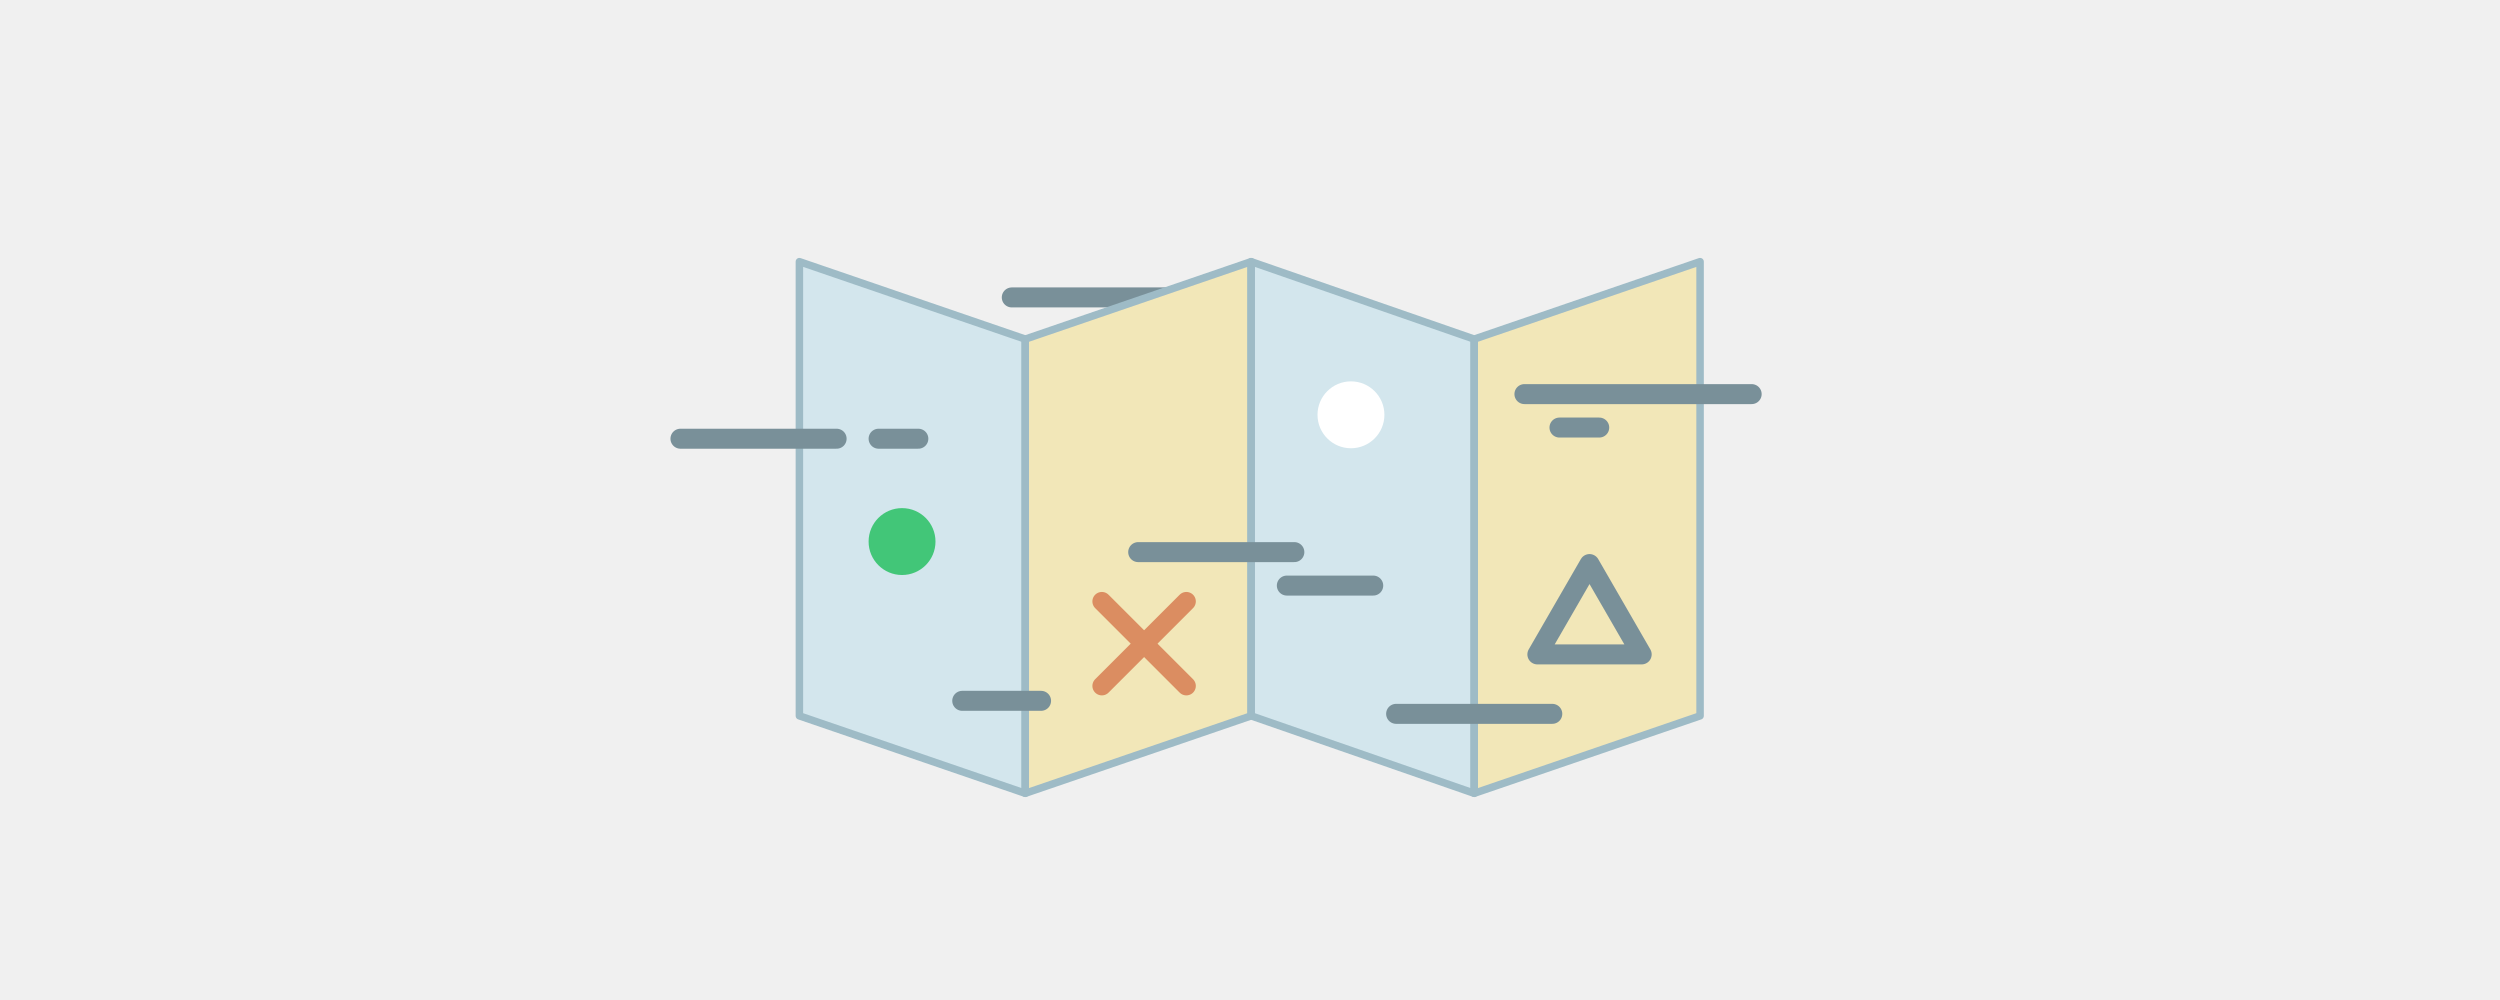
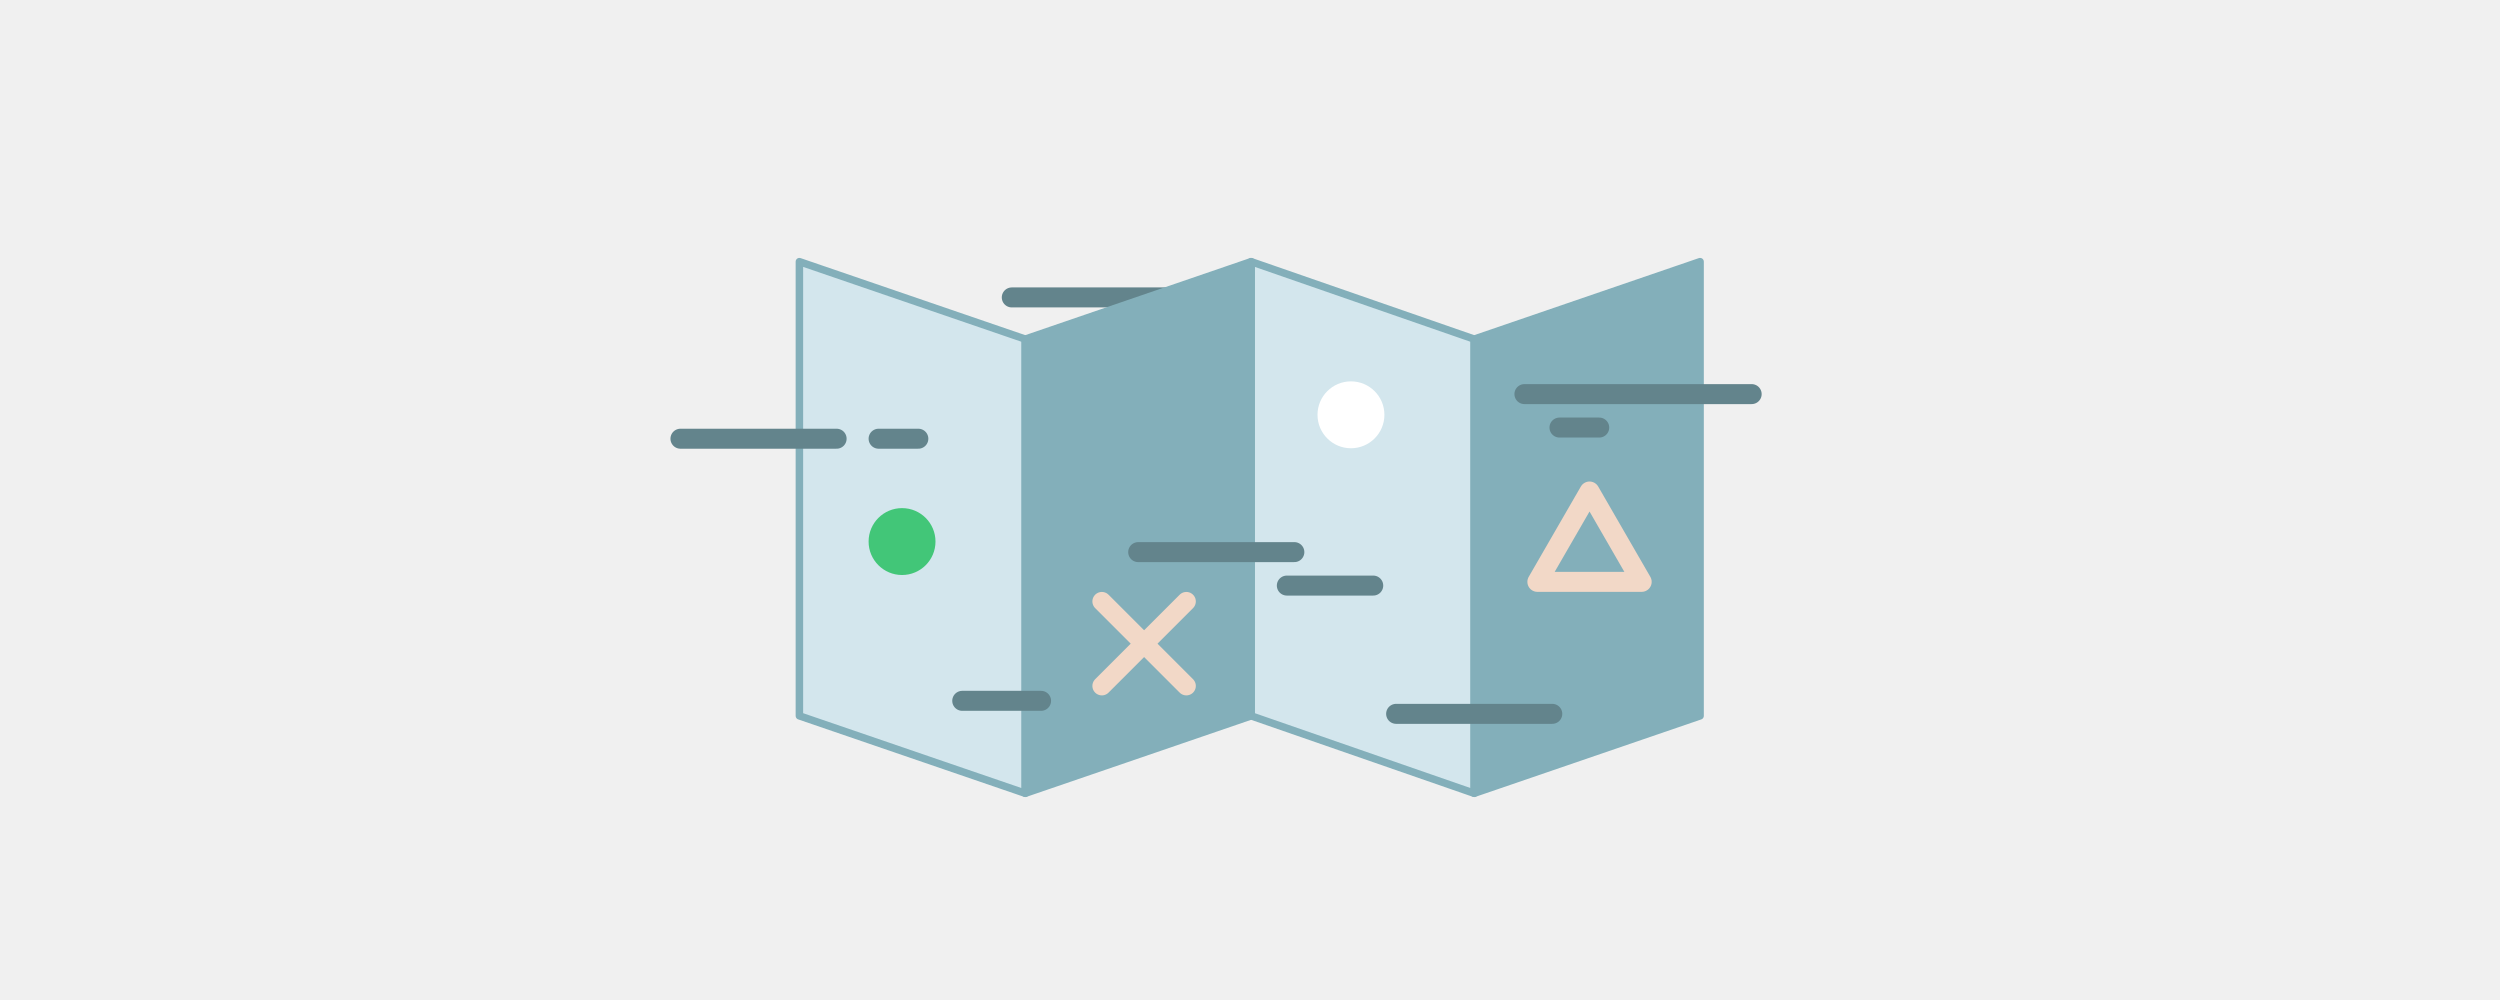
<svg xmlns="http://www.w3.org/2000/svg" version="1.1" id="Layer_1" x="0px" y="0px" width="1000px" height="400px" viewBox="0 0 1000 400" enable-background="new 0 0 1000 400" xml:space="preserve">
-   <line fill="none" stroke="#799099" stroke-width="8" stroke-linecap="round" stroke-linejoin="round" stroke-miterlimit="10" x1="404.713" y1="118.972" x2="467.175" y2="118.972" />
+   <line fill="none" stroke="#63848C" stroke-width="8" stroke-linecap="round" stroke-linejoin="round" stroke-miterlimit="10" x1="404.713" y1="118.972" x2="467.175" y2="118.972" />
  <polygon fill="#D3E6ED" points="319.759,104.661 410.105,135.643 500.452,104.661 589.683,135.643 680.029,104.661 680.029,286.342   589.683,317.323 500.452,286.342 410.105,317.323 319.759,286.342 " />
-   <polygon fill="none" stroke="#9EBBC6" stroke-width="3" stroke-linecap="round" stroke-linejoin="round" stroke-miterlimit="10" points="  410.105,317.323 319.759,286.342 319.759,104.661 410.105,135.643 " />
-   <polygon fill="#F2E7B8" points="410.105,317.323 500.452,286.342 500.452,104.661 410.105,135.643 " />
-   <polygon fill="#F2E7B8" points="589.683,317.323 680.029,286.342 680.029,104.661 589.683,135.643 " />
-   <polygon fill="none" stroke="#9EBBC6" stroke-width="3" stroke-linecap="round" stroke-linejoin="round" stroke-miterlimit="10" points="  589.683,317.323 500.452,286.342 500.452,104.661 589.683,135.643 " />
-   <polygon fill="none" stroke="#9EBBC6" stroke-width="3" stroke-linecap="round" stroke-linejoin="round" stroke-miterlimit="10" points="  410.105,317.323 500.452,286.342 500.452,104.661 410.105,135.643 " />
-   <polygon fill="none" stroke="#9EBBC6" stroke-width="3" stroke-linecap="round" stroke-linejoin="round" stroke-miterlimit="10" points="  589.683,317.323 680.029,286.342 680.029,104.661 589.683,135.643 " />
+   <polygon fill="none" stroke="#83AFBA" stroke-width="3" stroke-linecap="round" stroke-linejoin="round" stroke-miterlimit="10" points="  410.105,317.323 319.759,286.342 319.759,104.661 410.105,135.643 " />
+   <polygon fill="#83AFBA" points="410.105,317.323 500.452,286.342 500.452,104.661 410.105,135.643 " />
+   <polygon fill="#83AFBA" points="589.683,317.323 680.029,286.342 680.029,104.661 589.683,135.643 " />
+   <polygon fill="none" stroke="#83AFBA" stroke-width="3" stroke-linecap="round" stroke-linejoin="round" stroke-miterlimit="10" points="  589.683,317.323 500.452,286.342 500.452,104.661 589.683,135.643 " />
+   <polygon fill="none" stroke="#83AFBA" stroke-width="3" stroke-linecap="round" stroke-linejoin="round" stroke-miterlimit="10" points="  410.105,317.323 500.452,286.342 500.452,104.661 410.105,135.643 " />
+   <polygon fill="none" stroke="#83AFBA" stroke-width="3" stroke-linecap="round" stroke-linejoin="round" stroke-miterlimit="10" points="  589.683,317.323 680.029,286.342 680.029,104.661 589.683,135.643 " />
  <circle fill="#42C678" cx="360.818" cy="216.625" r="13.379" />
  <circle fill="#FFFFFF" cx="540.384" cy="165.924" r="13.379" />
-   <line fill="none" stroke="#DB8D61" stroke-width="7.576" stroke-linecap="round" stroke-linejoin="round" stroke-miterlimit="10" x1="440.742" y1="240.567" x2="474.542" y2="274.369" />
-   <line fill="none" stroke="#DB8D61" stroke-width="7.576" stroke-linecap="round" stroke-linejoin="round" stroke-miterlimit="10" x1="440.742" y1="274.369" x2="474.542" y2="240.567" />
-   <polygon fill="none" stroke="#799099" stroke-width="8" stroke-linecap="round" stroke-linejoin="round" stroke-miterlimit="10" points="  614.948,261.76 635.811,225.627 656.672,261.76 " />
-   <line fill="none" stroke="#799099" stroke-width="8" stroke-linecap="round" stroke-linejoin="round" stroke-miterlimit="10" x1="272.182" y1="175.486" x2="334.644" y2="175.486" />
-   <line fill="none" stroke="#799099" stroke-width="8" stroke-linecap="round" stroke-linejoin="round" stroke-miterlimit="10" x1="558.451" y1="285.536" x2="620.913" y2="285.536" />
-   <line fill="none" stroke="#799099" stroke-width="8" stroke-linecap="round" stroke-linejoin="round" stroke-miterlimit="10" x1="609.772" y1="157.64" x2="700.663" y2="157.64" />
-   <line fill="none" stroke="#799099" stroke-width="8" stroke-linecap="round" stroke-linejoin="round" stroke-miterlimit="10" x1="455.278" y1="220.846" x2="517.739" y2="220.846" />
-   <line fill="none" stroke="#799099" stroke-width="8" stroke-linecap="round" stroke-linejoin="round" stroke-miterlimit="10" x1="514.735" y1="234.23" x2="549.29" y2="234.23" />
-   <line fill="none" stroke="#799099" stroke-width="8" stroke-linecap="round" stroke-linejoin="round" stroke-miterlimit="10" x1="351.437" y1="175.486" x2="367.335" y2="175.486" />
-   <line fill="none" stroke="#799099" stroke-width="8" stroke-linecap="round" stroke-linejoin="round" stroke-miterlimit="10" x1="384.898" y1="280.332" x2="416.425" y2="280.332" />
-   <line fill="none" stroke="#799099" stroke-width="8" stroke-linecap="round" stroke-linejoin="round" stroke-miterlimit="10" x1="623.791" y1="171.024" x2="639.689" y2="171.024" />
+   <line fill="none" stroke="#F2D8C7" stroke-width="7.576" stroke-linecap="round" stroke-linejoin="round" stroke-miterlimit="10" x1="440.742" y1="240.566" x2="474.542" y2="274.369" />
+   <line fill="none" stroke="#F2D8C7" stroke-width="7.576" stroke-linecap="round" stroke-linejoin="round" stroke-miterlimit="10" x1="440.742" y1="274.369" x2="474.542" y2="240.566" />
+   <polygon fill="none" stroke="#F2D8C7" stroke-width="8" stroke-linecap="round" stroke-linejoin="round" stroke-miterlimit="10" points="  614.948,232.737 635.811,196.604 656.672,232.737 " />
+   <line fill="none" stroke="#63848C" stroke-width="8" stroke-linecap="round" stroke-linejoin="round" stroke-miterlimit="10" x1="272.182" y1="175.486" x2="334.644" y2="175.486" />
+   <line fill="none" stroke="#63848C" stroke-width="8" stroke-linecap="round" stroke-linejoin="round" stroke-miterlimit="10" x1="558.451" y1="285.536" x2="620.913" y2="285.536" />
+   <line fill="none" stroke="#63848C" stroke-width="8" stroke-linecap="round" stroke-linejoin="round" stroke-miterlimit="10" x1="609.771" y1="157.64" x2="700.663" y2="157.64" />
+   <line fill="none" stroke="#63848C" stroke-width="8" stroke-linecap="round" stroke-linejoin="round" stroke-miterlimit="10" x1="455.278" y1="220.846" x2="517.739" y2="220.846" />
+   <line fill="none" stroke="#63848C" stroke-width="8" stroke-linecap="round" stroke-linejoin="round" stroke-miterlimit="10" x1="514.735" y1="234.23" x2="549.29" y2="234.23" />
+   <line fill="none" stroke="#63848C" stroke-width="8" stroke-linecap="round" stroke-linejoin="round" stroke-miterlimit="10" x1="351.437" y1="175.486" x2="367.335" y2="175.486" />
+   <line fill="none" stroke="#63848C" stroke-width="8" stroke-linecap="round" stroke-linejoin="round" stroke-miterlimit="10" x1="384.898" y1="280.332" x2="416.425" y2="280.332" />
+   <line fill="none" stroke="#63848C" stroke-width="8" stroke-linecap="round" stroke-linejoin="round" stroke-miterlimit="10" x1="623.791" y1="171.024" x2="639.689" y2="171.024" />
</svg>
